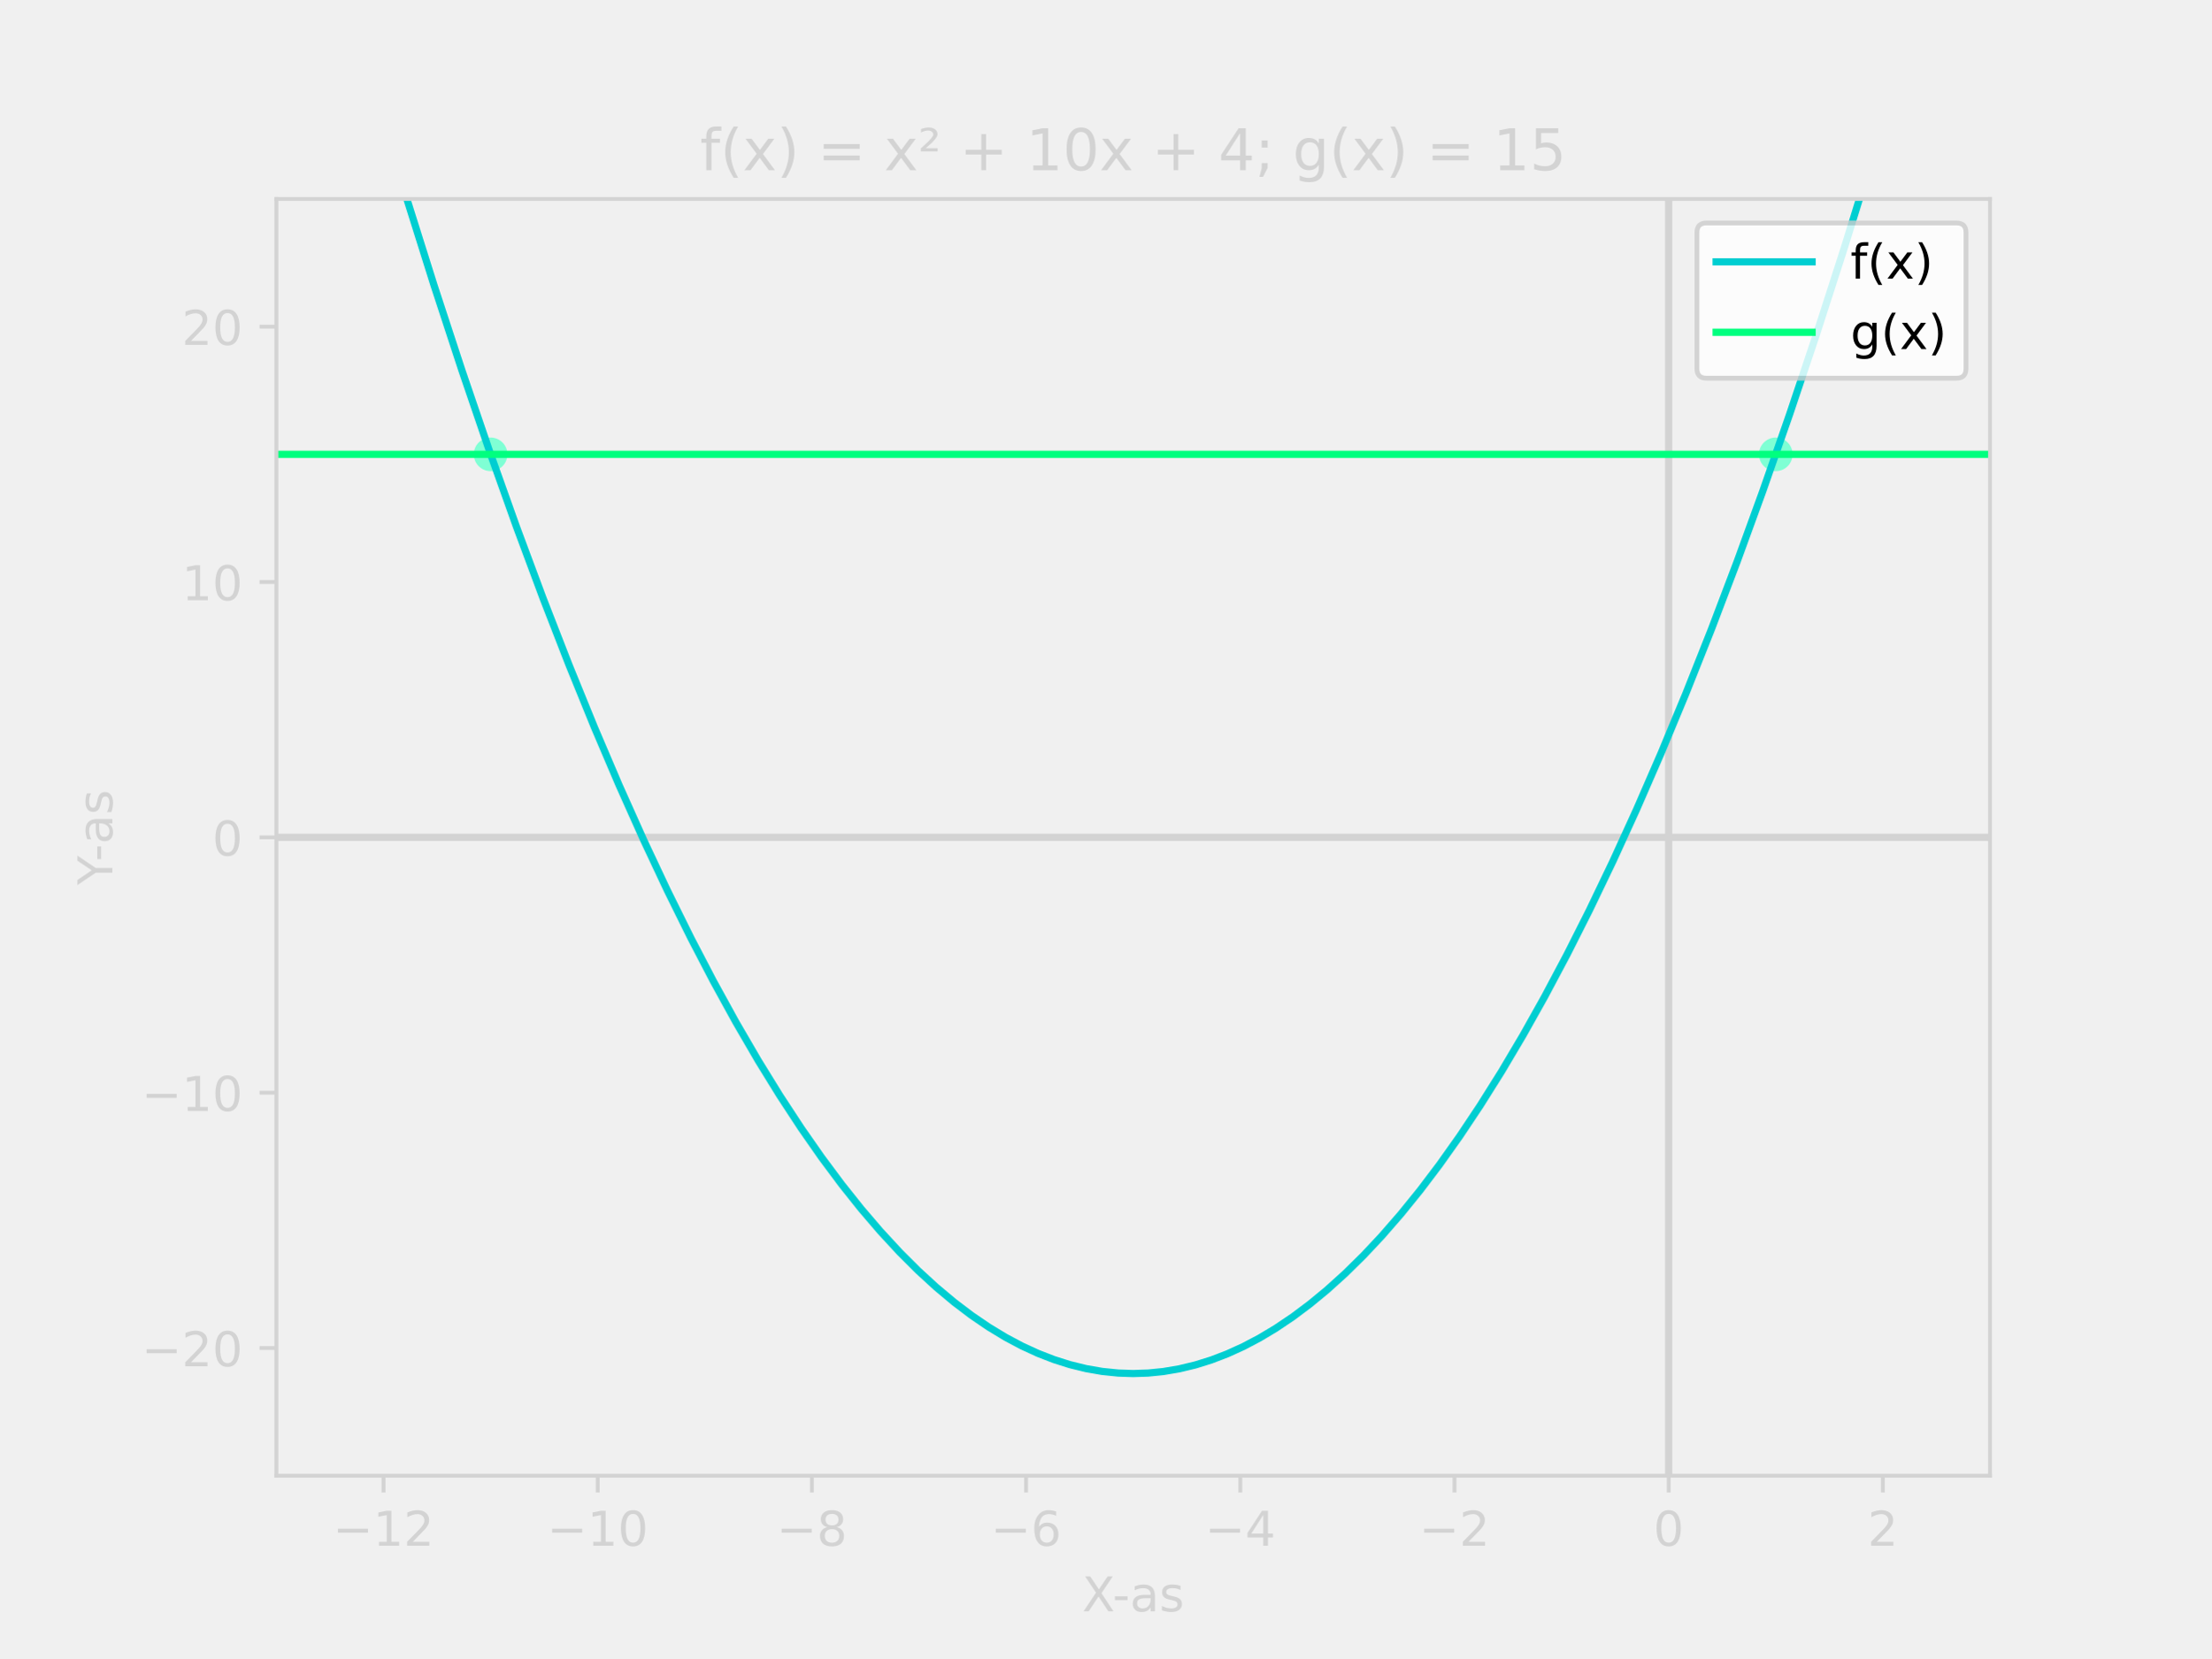
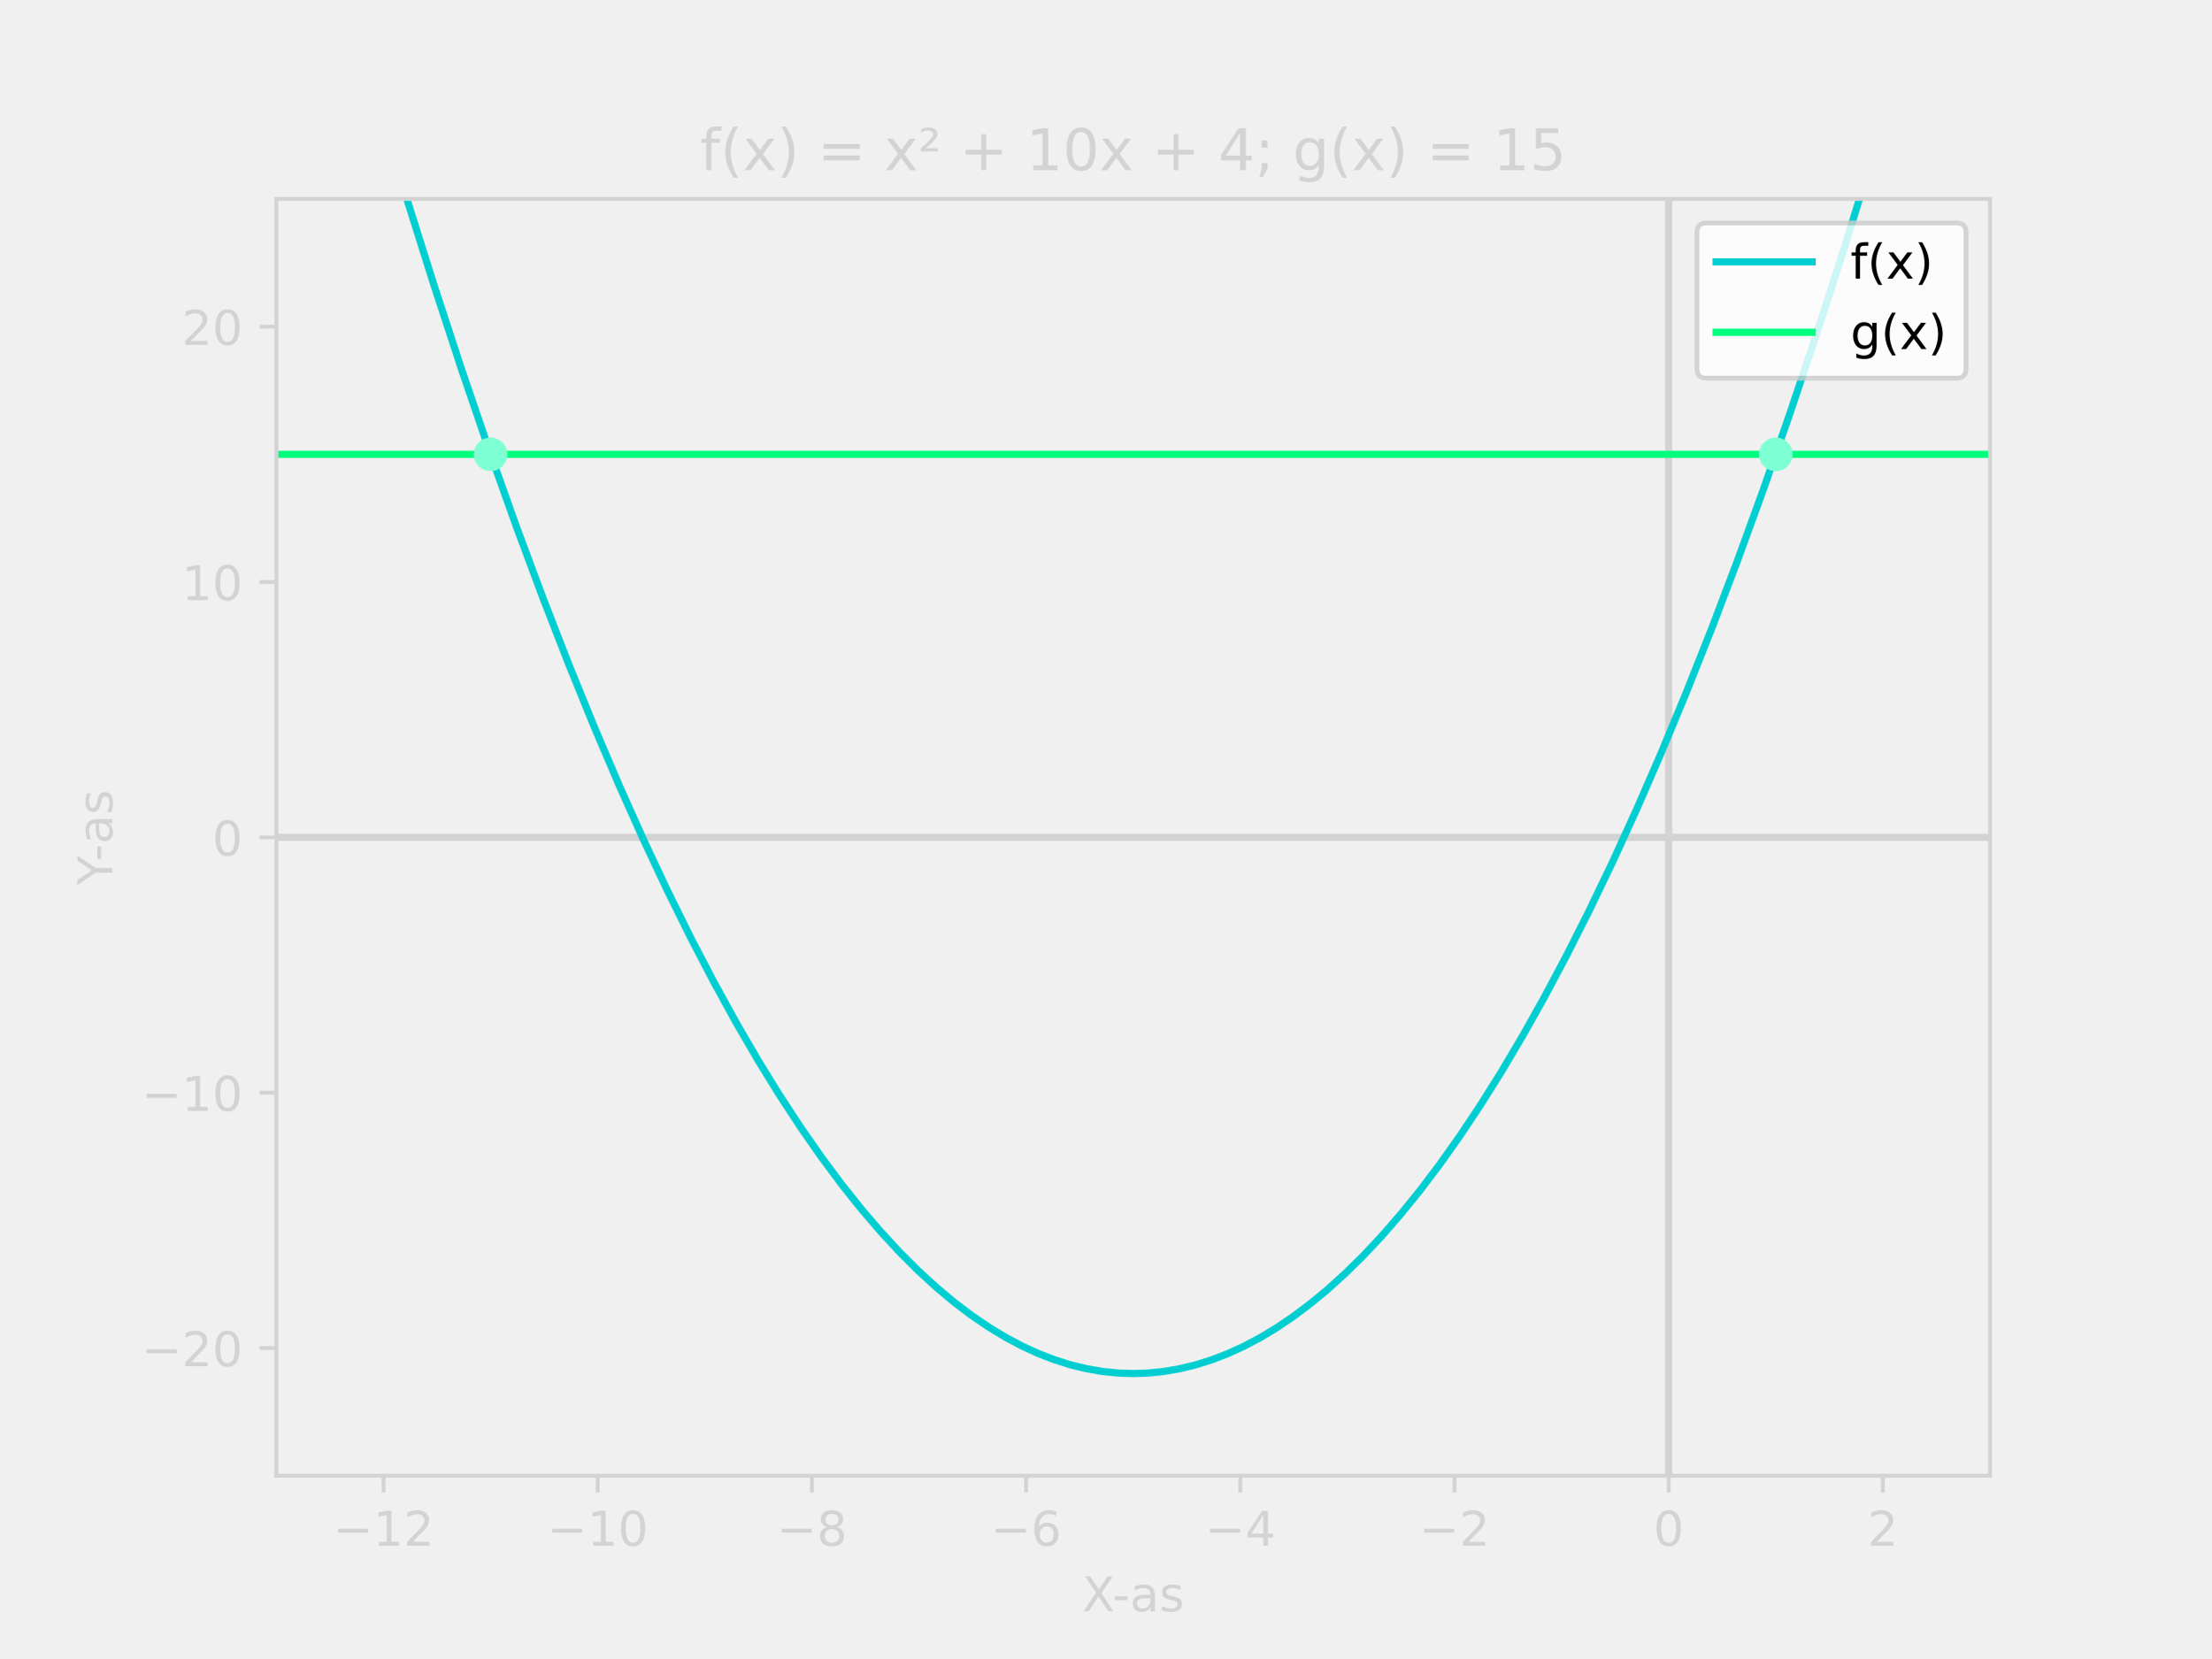
<svg xmlns="http://www.w3.org/2000/svg" xmlns:xlink="http://www.w3.org/1999/xlink" width="460.8pt" height="345.6pt" viewBox="0 0 460.8 345.6" version="1.1">
  <defs>
    <style type="text/css">*{stroke-linejoin: round; stroke-linecap: butt}</style>
  </defs>
  <g id="figure_1">
    <g id="patch_1">
      <path d="M 0 345.6  L 460.8 345.6  L 460.8 0  L 0 0  z " style="fill: none" />
    </g>
    <g id="axes_1">
      <g id="patch_2">
        <path d="M 57.6 307.584  L 414.72 307.584  L 414.72 41.472  L 57.6 41.472  z " style="fill: none" />
      </g>
-       <g id="PathCollection_1">
-         <defs>
-           <path id="m3c8975f51f" d="M 0 3  C 0.796 3 1.559 2.684 2.121 2.121  C 2.684 1.559 3 0.796 3 0  C 3 -0.796 2.684 -1.559 2.121 -2.121  C 1.559 -2.684 0.796 -3 0 -3  C -0.796 -3 -1.559 -2.684 -2.121 -2.121  C -2.684 -1.559 -3 -0.796 -3 0  C -3 0.796 -2.684 1.559 -2.121 2.121  C -1.559 2.684 -0.796 3 0 3  z " style="stroke: #7fffd4" />
-         </defs>
-         <g clip-path="url(#p746f46f97c)">
-           <use xlink:href="#m3c8975f51f" x="102.24" y="94.694" style="fill: #7fffd4; stroke: #7fffd4" />
-         </g>
-       </g>
-       <g id="PathCollection_2">
-         <g clip-path="url(#p746f46f97c)">
-           <use xlink:href="#m3c8975f51f" x="370.08" y="94.694" style="fill: #7fffd4; stroke: #7fffd4" />
-         </g>
+       <g id="LineCollection_1">
+         <path d="M 57.6 174.528  L 414.72 174.528  " clip-path="url(#pe5529e36e8)" style="fill: none; stroke: #d3d3d3; stroke-width: 1.5" />
+       </g>
+       <g id="LineCollection_2">
+         <path d="M 347.76 307.584  L 347.76 41.472  " clip-path="url(#pe5529e36e8)" style="fill: none; stroke: #d3d3d3; stroke-width: 1.5" />
      </g>
      <g id="matplotlib.axis_1">
        <g id="xtick_1">
          <g id="line2d_1">
            <defs>
-               <path id="m69119e5287" d="M 0 0  L 0 3.5  " style="stroke: #d3d3d3; stroke-width: 0.8" />
+               <path id="ma980ea30ce" d="M 0 0  L 0 3.5  " style="stroke: #d3d3d3; stroke-width: 0.8" />
            </defs>
            <g>
-               <use xlink:href="#m69119e5287" x="79.92" y="307.584" style="fill: #d3d3d3; stroke: #d3d3d3; stroke-width: 0.8" />
+               <use xlink:href="#ma980ea30ce" x="79.92" y="307.584" style="fill: #d3d3d3; stroke: #d3d3d3; stroke-width: 0.8" />
            </g>
          </g>
          <g id="text_1">
            <g style="fill: #d3d3d3" transform="translate(69.36766 322.1824)scale(0.1 -0.1)">
              <defs>
                <path id="DejaVuSans-2212" d="M 678 2272  L 4684 2272  L 4684 1741  L 678 1741  L 678 2272  z " transform="scale(0.015625)" />
                <path id="DejaVuSans-31" d="M 794 531  L 1825 531  L 1825 4091  L 703 3866  L 703 4441  L 1819 4666  L 2450 4666  L 2450 531  L 3481 531  L 3481 0  L 794 0  L 794 531  z " transform="scale(0.015625)" />
                <path id="DejaVuSans-32" d="M 1228 531  L 3431 531  L 3431 0  L 469 0  L 469 531  Q 828 903 1448 1529  Q 2069 2156 2228 2338  Q 2531 2678 2651 2914  Q 2772 3150 2772 3378  Q 2772 3750 2511 3984  Q 2250 4219 1831 4219  Q 1534 4219 1204 4116  Q 875 4013 500 3803  L 500 4441  Q 881 4594 1212 4672  Q 1544 4750 1819 4750  Q 2544 4750 2975 4387  Q 3406 4025 3406 3419  Q 3406 3131 3298 2873  Q 3191 2616 2906 2266  Q 2828 2175 2409 1742  Q 1991 1309 1228 531  z " transform="scale(0.015625)" />
              </defs>
              <use xlink:href="#DejaVuSans-2212" />
              <use xlink:href="#DejaVuSans-31" x="83.789" />
              <use xlink:href="#DejaVuSans-32" x="147.412" />
            </g>
          </g>
        </g>
        <g id="xtick_2">
          <g id="line2d_2">
            <g>
-               <use xlink:href="#m69119e5287" x="124.56" y="307.584" style="fill: #d3d3d3; stroke: #d3d3d3; stroke-width: 0.8" />
+               <use xlink:href="#ma980ea30ce" x="124.56" y="307.584" style="fill: #d3d3d3; stroke: #d3d3d3; stroke-width: 0.8" />
            </g>
          </g>
          <g id="text_2">
            <g style="fill: #d3d3d3" transform="translate(114.0077 322.1824)scale(0.1 -0.1)">
              <defs>
                <path id="DejaVuSans-30" d="M 2034 4250  Q 1547 4250 1301 3770  Q 1056 3291 1056 2328  Q 1056 1369 1301 889  Q 1547 409 2034 409  Q 2525 409 2770 889  Q 3016 1369 3016 2328  Q 3016 3291 2770 3770  Q 2525 4250 2034 4250  z M 2034 4750  Q 2819 4750 3233 4129  Q 3647 3509 3647 2328  Q 3647 1150 3233 529  Q 2819 -91 2034 -91  Q 1250 -91 836 529  Q 422 1150 422 2328  Q 422 3509 836 4129  Q 1250 4750 2034 4750  z " transform="scale(0.015625)" />
              </defs>
              <use xlink:href="#DejaVuSans-2212" />
              <use xlink:href="#DejaVuSans-31" x="83.789" />
              <use xlink:href="#DejaVuSans-30" x="147.412" />
            </g>
          </g>
        </g>
        <g id="xtick_3">
          <g id="line2d_3">
            <g>
-               <use xlink:href="#m69119e5287" x="169.2" y="307.584" style="fill: #d3d3d3; stroke: #d3d3d3; stroke-width: 0.8" />
+               <use xlink:href="#ma980ea30ce" x="169.2" y="307.584" style="fill: #d3d3d3; stroke: #d3d3d3; stroke-width: 0.8" />
            </g>
          </g>
          <g id="text_3">
            <g style="fill: #d3d3d3" transform="translate(161.8289 322.1824)scale(0.1 -0.1)">
              <defs>
                <path id="DejaVuSans-38" d="M 2034 2216  Q 1584 2216 1326 1975  Q 1069 1734 1069 1313  Q 1069 891 1326 650  Q 1584 409 2034 409  Q 2484 409 2743 651  Q 3003 894 3003 1313  Q 3003 1734 2745 1975  Q 2488 2216 2034 2216  z M 1403 2484  Q 997 2584 770 2862  Q 544 3141 544 3541  Q 544 4100 942 4425  Q 1341 4750 2034 4750  Q 2731 4750 3128 4425  Q 3525 4100 3525 3541  Q 3525 3141 3298 2862  Q 3072 2584 2669 2484  Q 3125 2378 3379 2068  Q 3634 1759 3634 1313  Q 3634 634 3220 271  Q 2806 -91 2034 -91  Q 1263 -91 848 271  Q 434 634 434 1313  Q 434 1759 690 2068  Q 947 2378 1403 2484  z M 1172 3481  Q 1172 3119 1398 2916  Q 1625 2713 2034 2713  Q 2441 2713 2670 2916  Q 2900 3119 2900 3481  Q 2900 3844 2670 4047  Q 2441 4250 2034 4250  Q 1625 4250 1398 4047  Q 1172 3844 1172 3481  z " transform="scale(0.015625)" />
              </defs>
              <use xlink:href="#DejaVuSans-2212" />
              <use xlink:href="#DejaVuSans-38" x="83.789" />
            </g>
          </g>
        </g>
        <g id="xtick_4">
          <g id="line2d_4">
            <g>
-               <use xlink:href="#m69119e5287" x="213.84" y="307.584" style="fill: #d3d3d3; stroke: #d3d3d3; stroke-width: 0.8" />
+               <use xlink:href="#ma980ea30ce" x="213.84" y="307.584" style="fill: #d3d3d3; stroke: #d3d3d3; stroke-width: 0.8" />
            </g>
          </g>
          <g id="text_4">
            <g style="fill: #d3d3d3" transform="translate(206.4689 322.1824)scale(0.1 -0.1)">
              <defs>
                <path id="DejaVuSans-36" d="M 2113 2584  Q 1688 2584 1439 2293  Q 1191 2003 1191 1497  Q 1191 994 1439 701  Q 1688 409 2113 409  Q 2538 409 2786 701  Q 3034 994 3034 1497  Q 3034 2003 2786 2293  Q 2538 2584 2113 2584  z M 3366 4563  L 3366 3988  Q 3128 4100 2886 4159  Q 2644 4219 2406 4219  Q 1781 4219 1451 3797  Q 1122 3375 1075 2522  Q 1259 2794 1537 2939  Q 1816 3084 2150 3084  Q 2853 3084 3261 2657  Q 3669 2231 3669 1497  Q 3669 778 3244 343  Q 2819 -91 2113 -91  Q 1303 -91 875 529  Q 447 1150 447 2328  Q 447 3434 972 4092  Q 1497 4750 2381 4750  Q 2619 4750 2861 4703  Q 3103 4656 3366 4563  z " transform="scale(0.015625)" />
              </defs>
              <use xlink:href="#DejaVuSans-2212" />
              <use xlink:href="#DejaVuSans-36" x="83.789" />
            </g>
          </g>
        </g>
        <g id="xtick_5">
          <g id="line2d_5">
            <g>
-               <use xlink:href="#m69119e5287" x="258.48" y="307.584" style="fill: #d3d3d3; stroke: #d3d3d3; stroke-width: 0.8" />
+               <use xlink:href="#ma980ea30ce" x="258.48" y="307.584" style="fill: #d3d3d3; stroke: #d3d3d3; stroke-width: 0.8" />
            </g>
          </g>
          <g id="text_5">
            <g style="fill: #d3d3d3" transform="translate(251.1089 322.1824)scale(0.1 -0.1)">
              <defs>
                <path id="DejaVuSans-34" d="M 2419 4116  L 825 1625  L 2419 1625  L 2419 4116  z M 2253 4666  L 3047 4666  L 3047 1625  L 3713 1625  L 3713 1100  L 3047 1100  L 3047 0  L 2419 0  L 2419 1100  L 313 1100  L 313 1709  L 2253 4666  z " transform="scale(0.015625)" />
              </defs>
              <use xlink:href="#DejaVuSans-2212" />
              <use xlink:href="#DejaVuSans-34" x="83.789" />
            </g>
          </g>
        </g>
        <g id="xtick_6">
          <g id="line2d_6">
            <g>
-               <use xlink:href="#m69119e5287" x="303.12" y="307.584" style="fill: #d3d3d3; stroke: #d3d3d3; stroke-width: 0.8" />
+               <use xlink:href="#ma980ea30ce" x="303.12" y="307.584" style="fill: #d3d3d3; stroke: #d3d3d3; stroke-width: 0.8" />
            </g>
          </g>
          <g id="text_6">
            <g style="fill: #d3d3d3" transform="translate(295.7489 322.1824)scale(0.1 -0.1)">
              <use xlink:href="#DejaVuSans-2212" />
              <use xlink:href="#DejaVuSans-32" x="83.789" />
            </g>
          </g>
        </g>
        <g id="xtick_7">
          <g id="line2d_7">
            <g>
-               <use xlink:href="#m69119e5287" x="347.76" y="307.584" style="fill: #d3d3d3; stroke: #d3d3d3; stroke-width: 0.8" />
+               <use xlink:href="#ma980ea30ce" x="347.76" y="307.584" style="fill: #d3d3d3; stroke: #d3d3d3; stroke-width: 0.8" />
            </g>
          </g>
          <g id="text_7">
            <g style="fill: #d3d3d3" transform="translate(344.5788 322.1824)scale(0.1 -0.1)">
              <use xlink:href="#DejaVuSans-30" />
            </g>
          </g>
        </g>
        <g id="xtick_8">
          <g id="line2d_8">
            <g>
-               <use xlink:href="#m69119e5287" x="392.4" y="307.584" style="fill: #d3d3d3; stroke: #d3d3d3; stroke-width: 0.8" />
+               <use xlink:href="#ma980ea30ce" x="392.4" y="307.584" style="fill: #d3d3d3; stroke: #d3d3d3; stroke-width: 0.8" />
            </g>
          </g>
          <g id="text_8">
            <g style="fill: #d3d3d3" transform="translate(389.2188 322.1824)scale(0.1 -0.1)">
              <use xlink:href="#DejaVuSans-32" />
            </g>
          </g>
        </g>
        <g id="text_9">
          <g style="fill: #d3d3d3" transform="translate(225.5123 335.8606)scale(0.1 -0.1)">
            <defs>
              <path id="DejaVuSans-58" d="M 403 4666  L 1081 4666  L 2241 2931  L 3406 4666  L 4084 4666  L 2584 2425  L 4184 0  L 3506 0  L 2194 1984  L 872 0  L 191 0  L 1856 2491  L 403 4666  z " transform="scale(0.015625)" />
              <path id="DejaVuSans-2d" d="M 313 2009  L 1997 2009  L 1997 1497  L 313 1497  L 313 2009  z " transform="scale(0.015625)" />
              <path id="DejaVuSans-61" d="M 2194 1759  Q 1497 1759 1228 1600  Q 959 1441 959 1056  Q 959 750 1161 570  Q 1363 391 1709 391  Q 2188 391 2477 730  Q 2766 1069 2766 1631  L 2766 1759  L 2194 1759  z M 3341 1997  L 3341 0  L 2766 0  L 2766 531  Q 2569 213 2275 61  Q 1981 -91 1556 -91  Q 1019 -91 701 211  Q 384 513 384 1019  Q 384 1609 779 1909  Q 1175 2209 1959 2209  L 2766 2209  L 2766 2266  Q 2766 2663 2505 2880  Q 2244 3097 1772 3097  Q 1472 3097 1187 3025  Q 903 2953 641 2809  L 641 3341  Q 956 3463 1253 3523  Q 1550 3584 1831 3584  Q 2591 3584 2966 3190  Q 3341 2797 3341 1997  z " transform="scale(0.015625)" />
              <path id="DejaVuSans-73" d="M 2834 3397  L 2834 2853  Q 2591 2978 2328 3040  Q 2066 3103 1784 3103  Q 1356 3103 1142 2972  Q 928 2841 928 2578  Q 928 2378 1081 2264  Q 1234 2150 1697 2047  L 1894 2003  Q 2506 1872 2764 1633  Q 3022 1394 3022 966  Q 3022 478 2636 193  Q 2250 -91 1575 -91  Q 1294 -91 989 -36  Q 684 19 347 128  L 347 722  Q 666 556 975 473  Q 1284 391 1588 391  Q 1994 391 2212 530  Q 2431 669 2431 922  Q 2431 1156 2273 1281  Q 2116 1406 1581 1522  L 1381 1569  Q 847 1681 609 1914  Q 372 2147 372 2553  Q 372 3047 722 3315  Q 1072 3584 1716 3584  Q 2034 3584 2315 3537  Q 2597 3491 2834 3397  z " transform="scale(0.015625)" />
            </defs>
            <use xlink:href="#DejaVuSans-58" />
            <use xlink:href="#DejaVuSans-2d" x="63.506" />
            <use xlink:href="#DejaVuSans-61" x="99.59" />
            <use xlink:href="#DejaVuSans-73" x="160.869" />
          </g>
        </g>
      </g>
      <g id="matplotlib.axis_2">
        <g id="ytick_1">
          <g id="line2d_9">
            <defs>
-               <path id="me5d4305f1f" d="M 0 0  L -3.5 0  " style="stroke: #d3d3d3; stroke-width: 0.8" />
+               <path id="m207de747f2" d="M 0 0  L -3.5 0  " style="stroke: #d3d3d3; stroke-width: 0.8" />
            </defs>
            <g>
-               <use xlink:href="#me5d4305f1f" x="57.6" y="280.973" style="fill: #d3d3d3; stroke: #d3d3d3; stroke-width: 0.8" />
+               <use xlink:href="#m207de747f2" x="57.6" y="280.973" style="fill: #d3d3d3; stroke: #d3d3d3; stroke-width: 0.8" />
            </g>
          </g>
          <g id="text_10">
            <g style="fill: #d3d3d3" transform="translate(29.49531 284.772)scale(0.1 -0.1)">
              <use xlink:href="#DejaVuSans-2212" />
              <use xlink:href="#DejaVuSans-32" x="83.789" />
              <use xlink:href="#DejaVuSans-30" x="147.412" />
            </g>
          </g>
        </g>
        <g id="ytick_2">
          <g id="line2d_10">
            <g>
-               <use xlink:href="#me5d4305f1f" x="57.6" y="227.75" style="fill: #d3d3d3; stroke: #d3d3d3; stroke-width: 0.8" />
+               <use xlink:href="#m207de747f2" x="57.6" y="227.75" style="fill: #d3d3d3; stroke: #d3d3d3; stroke-width: 0.8" />
            </g>
          </g>
          <g id="text_11">
            <g style="fill: #d3d3d3" transform="translate(29.49531 231.5496)scale(0.1 -0.1)">
              <use xlink:href="#DejaVuSans-2212" />
              <use xlink:href="#DejaVuSans-31" x="83.789" />
              <use xlink:href="#DejaVuSans-30" x="147.412" />
            </g>
          </g>
        </g>
        <g id="ytick_3">
          <g id="line2d_11">
            <g>
-               <use xlink:href="#me5d4305f1f" x="57.6" y="174.528" style="fill: #d3d3d3; stroke: #d3d3d3; stroke-width: 0.8" />
+               <use xlink:href="#m207de747f2" x="57.6" y="174.528" style="fill: #d3d3d3; stroke: #d3d3d3; stroke-width: 0.8" />
            </g>
          </g>
          <g id="text_12">
            <g style="fill: #d3d3d3" transform="translate(44.2375 178.3272)scale(0.1 -0.1)">
              <use xlink:href="#DejaVuSans-30" />
            </g>
          </g>
        </g>
        <g id="ytick_4">
          <g id="line2d_12">
            <g>
-               <use xlink:href="#me5d4305f1f" x="57.6" y="121.306" style="fill: #d3d3d3; stroke: #d3d3d3; stroke-width: 0.8" />
+               <use xlink:href="#m207de747f2" x="57.6" y="121.306" style="fill: #d3d3d3; stroke: #d3d3d3; stroke-width: 0.8" />
            </g>
          </g>
          <g id="text_13">
            <g style="fill: #d3d3d3" transform="translate(37.875 125.1048)scale(0.1 -0.1)">
              <use xlink:href="#DejaVuSans-31" />
              <use xlink:href="#DejaVuSans-30" x="63.623" />
            </g>
          </g>
        </g>
        <g id="ytick_5">
          <g id="line2d_13">
            <g>
-               <use xlink:href="#me5d4305f1f" x="57.6" y="68.083" style="fill: #d3d3d3; stroke: #d3d3d3; stroke-width: 0.8" />
+               <use xlink:href="#m207de747f2" x="57.6" y="68.083" style="fill: #d3d3d3; stroke: #d3d3d3; stroke-width: 0.8" />
            </g>
          </g>
          <g id="text_14">
            <g style="fill: #d3d3d3" transform="translate(37.875 71.88242)scale(0.1 -0.1)">
              <use xlink:href="#DejaVuSans-32" />
              <use xlink:href="#DejaVuSans-30" x="63.623" />
            </g>
          </g>
        </g>
        <g id="text_15">
          <g style="fill: #d3d3d3" transform="translate(23.41562 184.4608)rotate(-90)scale(0.1 -0.1)">
            <defs>
              <path id="DejaVuSans-59" d="M -13 4666  L 666 4666  L 1959 2747  L 3244 4666  L 3922 4666  L 2272 2222  L 2272 0  L 1638 0  L 1638 2222  L -13 4666  z " transform="scale(0.015625)" />
            </defs>
            <use xlink:href="#DejaVuSans-59" />
            <use xlink:href="#DejaVuSans-2d" x="49.209" />
            <use xlink:href="#DejaVuSans-61" x="85.293" />
            <use xlink:href="#DejaVuSans-73" x="146.572" />
          </g>
        </g>
      </g>
-       <g id="LineCollection_1">
-         <path d="M 57.6 174.528  L 414.72 174.528  " clip-path="url(#p746f46f97c)" style="fill: none; stroke: #d3d3d3; stroke-width: 1.5" />
-       </g>
-       <g id="LineCollection_2">
-         <path d="M 347.76 307.584  L 347.76 41.472  " clip-path="url(#p746f46f97c)" style="fill: none; stroke: #d3d3d3; stroke-width: 1.5" />
-       </g>
      <g id="line2d_14">
-         <path d="M 72.172 -1  L 78.358 20.263  L 84.384 40.195  L 90.41 59.35  L 96.214 77.062  L 102.017 94.055  L 107.597 109.716  L 113.177 124.711  L 118.534 138.481  L 123.89 151.638  L 129.024 163.671  L 134.158 175.141  L 139.068 185.585  L 143.978 195.514  L 148.666 204.511  L 153.353 213.039  L 158.04 221.098  L 162.504 228.336  L 166.968 235.148  L 171.209 241.226  L 175.45 246.919  L 179.467 251.958  L 183.485 256.652  L 187.502 261.002  L 191.297 264.793  L 195.091 268.276  L 198.886 271.452  L 202.457 274.16  L 206.028 276.595  L 209.599 278.758  L 212.947 280.539  L 216.295 282.079  L 219.643 283.381  L 222.991 284.442  L 226.339 285.265  L 229.687 285.847  L 233.035 286.191  L 236.16 286.295  L 239.285 286.191  L 242.41 285.878  L 245.758 285.311  L 249.106 284.505  L 252.454 283.459  L 255.802 282.173  L 259.15 280.649  L 262.498 278.884  L 265.846 276.881  L 269.417 274.479  L 272.988 271.805  L 276.559 268.859  L 280.354 265.43  L 284.148 261.693  L 287.942 257.649  L 291.96 253.031  L 295.978 248.069  L 299.995 242.761  L 304.236 236.785  L 308.477 230.424  L 312.941 223.314  L 317.405 215.777  L 321.869 207.815  L 326.556 198.997  L 331.243 189.709  L 336.154 179.476  L 341.064 168.727  L 346.198 156.939  L 351.331 144.587  L 356.688 131.099  L 362.045 116.997  L 367.402 102.282  L 372.982 86.302  L 378.562 69.656  L 384.365 51.64  L 390.168 32.903  L 396.194 12.685  L 400.148 -1  L 400.148 -1  " clip-path="url(#p746f46f97c)" style="fill: none; stroke: #00ced1; stroke-width: 1.5; stroke-linecap: square" />
+         <path d="M 72.172 -1  L 78.358 20.263  L 84.384 40.195  L 90.41 59.35  L 96.214 77.062  L 102.017 94.055  L 107.597 109.716  L 113.177 124.711  L 118.534 138.481  L 123.89 151.638  L 129.024 163.671  L 134.158 175.141  L 139.068 185.585  L 143.978 195.514  L 148.666 204.511  L 153.353 213.039  L 158.04 221.098  L 162.504 228.336  L 166.968 235.148  L 171.209 241.226  L 175.45 246.919  L 179.467 251.958  L 183.485 256.652  L 187.502 261.002  L 191.297 264.793  L 195.091 268.276  L 198.886 271.452  L 202.457 274.16  L 206.028 276.595  L 209.599 278.758  L 212.947 280.539  L 216.295 282.079  L 219.643 283.381  L 222.991 284.442  L 226.339 285.265  L 229.687 285.847  L 233.035 286.191  L 236.16 286.295  L 239.285 286.191  L 242.41 285.878  L 245.758 285.311  L 249.106 284.505  L 252.454 283.459  L 255.802 282.173  L 259.15 280.649  L 262.498 278.884  L 265.846 276.881  L 269.417 274.479  L 272.988 271.805  L 276.559 268.859  L 280.354 265.43  L 284.148 261.693  L 287.942 257.649  L 291.96 253.031  L 295.978 248.069  L 299.995 242.761  L 304.236 236.785  L 308.477 230.424  L 312.941 223.314  L 317.405 215.777  L 321.869 207.815  L 326.556 198.997  L 331.243 189.709  L 336.154 179.476  L 341.064 168.727  L 346.198 156.939  L 351.331 144.587  L 356.688 131.099  L 362.045 116.997  L 367.402 102.282  L 372.982 86.302  L 378.562 69.656  L 384.365 51.64  L 390.168 32.903  L 396.194 12.685  L 400.148 -1  L 400.148 -1  " clip-path="url(#pe5529e36e8)" style="fill: none; stroke: #00ced1; stroke-width: 1.5; stroke-linecap: square" />
      </g>
      <g id="line2d_15">
-         <path d="M 57.6 94.694  L 414.497 94.694  L 414.497 94.694  " clip-path="url(#p746f46f97c)" style="fill: none; stroke: #00ff7f; stroke-width: 1.5; stroke-linecap: square" />
+         <path d="M 57.6 94.694  L 414.497 94.694  L 414.497 94.694  " clip-path="url(#pe5529e36e8)" style="fill: none; stroke: #00ff7f; stroke-width: 1.5; stroke-linecap: square" />
      </g>
      <g id="patch_3">
        <path d="M 57.6 307.584  L 57.6 41.472  " style="fill: none; stroke: #d3d3d3; stroke-width: 0.8; stroke-linejoin: miter; stroke-linecap: square" />
      </g>
      <g id="patch_4">
        <path d="M 414.72 307.584  L 414.72 41.472  " style="fill: none; stroke: #d3d3d3; stroke-width: 0.8; stroke-linejoin: miter; stroke-linecap: square" />
      </g>
      <g id="patch_5">
        <path d="M 57.6 307.584  L 414.72 307.584  " style="fill: none; stroke: #d3d3d3; stroke-width: 0.8; stroke-linejoin: miter; stroke-linecap: square" />
      </g>
      <g id="patch_6">
        <path d="M 57.6 41.472  L 414.72 41.472  " style="fill: none; stroke: #d3d3d3; stroke-width: 0.8; stroke-linejoin: miter; stroke-linecap: square" />
+       </g>
+       <g id="PathCollection_1">
+         <defs>
+           <path id="mdbb05acd65" d="M 0 3  C 0.796 3 1.559 2.684 2.121 2.121  C 2.684 1.559 3 0.796 3 0  C 3 -0.796 2.684 -1.559 2.121 -2.121  C 1.559 -2.684 0.796 -3 0 -3  C -0.796 -3 -1.559 -2.684 -2.121 -2.121  C -2.684 -1.559 -3 -0.796 -3 0  C -3 0.796 -2.684 1.559 -2.121 2.121  C -1.559 2.684 -0.796 3 0 3  z " style="stroke: #7fffd4" />
+         </defs>
+         <g clip-path="url(#pe5529e36e8)">
+           <use xlink:href="#mdbb05acd65" x="102.24" y="94.694" style="fill: #7fffd4; stroke: #7fffd4" />
+         </g>
+       </g>
+       <g id="PathCollection_2">
+         <g clip-path="url(#pe5529e36e8)">
+           <use xlink:href="#mdbb05acd65" x="370.08" y="94.694" style="fill: #7fffd4; stroke: #7fffd4" />
+         </g>
      </g>
      <g id="text_16">
        <g style="fill: #d3d3d3" transform="translate(145.8825 35.472)scale(0.12 -0.12)">
          <defs>
            <path id="DejaVuSans-66" d="M 2375 4863  L 2375 4384  L 1825 4384  Q 1516 4384 1395 4259  Q 1275 4134 1275 3809  L 1275 3500  L 2222 3500  L 2222 3053  L 1275 3053  L 1275 0  L 697 0  L 697 3053  L 147 3053  L 147 3500  L 697 3500  L 697 3744  Q 697 4328 969 4595  Q 1241 4863 1831 4863  L 2375 4863  z " transform="scale(0.015625)" />
            <path id="DejaVuSans-28" d="M 1984 4856  Q 1566 4138 1362 3434  Q 1159 2731 1159 2009  Q 1159 1288 1364 580  Q 1569 -128 1984 -844  L 1484 -844  Q 1016 -109 783 600  Q 550 1309 550 2009  Q 550 2706 781 3412  Q 1013 4119 1484 4856  L 1984 4856  z " transform="scale(0.015625)" />
            <path id="DejaVuSans-78" d="M 3513 3500  L 2247 1797  L 3578 0  L 2900 0  L 1881 1375  L 863 0  L 184 0  L 1544 1831  L 300 3500  L 978 3500  L 1906 2253  L 2834 3500  L 3513 3500  z " transform="scale(0.015625)" />
            <path id="DejaVuSans-29" d="M 513 4856  L 1013 4856  Q 1481 4119 1714 3412  Q 1947 2706 1947 2009  Q 1947 1309 1714 600  Q 1481 -109 1013 -844  L 513 -844  Q 928 -128 1133 580  Q 1338 1288 1338 2009  Q 1338 2731 1133 3434  Q 928 4138 513 4856  z " transform="scale(0.015625)" />
            <path id="DejaVuSans-20" transform="scale(0.015625)" />
            <path id="DejaVuSans-3d" d="M 678 2906  L 4684 2906  L 4684 2381  L 678 2381  L 678 2906  z M 678 1631  L 4684 1631  L 4684 1100  L 678 1100  L 678 1631  z " transform="scale(0.015625)" />
            <path id="DejaVuSans-b2" d="M 838 2444  L 2163 2444  L 2163 2088  L 294 2088  L 294 2431  Q 400 2528 597 2703  Q 1672 3656 1672 3950  Q 1672 4156 1509 4282  Q 1347 4409 1081 4409  Q 919 4409 728 4354  Q 538 4300 313 4191  L 313 4575  Q 553 4663 761 4706  Q 969 4750 1147 4750  Q 1600 4750 1872 4544  Q 2144 4338 2144 4000  Q 2144 3566 1109 2678  Q 934 2528 838 2444  z " transform="scale(0.015625)" />
            <path id="DejaVuSans-2b" d="M 2944 4013  L 2944 2272  L 4684 2272  L 4684 1741  L 2944 1741  L 2944 0  L 2419 0  L 2419 1741  L 678 1741  L 678 2272  L 2419 2272  L 2419 4013  L 2944 4013  z " transform="scale(0.015625)" />
            <path id="DejaVuSans-3b" d="M 750 3309  L 1409 3309  L 1409 2516  L 750 2516  L 750 3309  z M 750 794  L 1409 794  L 1409 256  L 897 -744  L 494 -744  L 750 256  L 750 794  z " transform="scale(0.015625)" />
            <path id="DejaVuSans-67" d="M 2906 1791  Q 2906 2416 2648 2759  Q 2391 3103 1925 3103  Q 1463 3103 1205 2759  Q 947 2416 947 1791  Q 947 1169 1205 825  Q 1463 481 1925 481  Q 2391 481 2648 825  Q 2906 1169 2906 1791  z M 3481 434  Q 3481 -459 3084 -895  Q 2688 -1331 1869 -1331  Q 1566 -1331 1297 -1286  Q 1028 -1241 775 -1147  L 775 -588  Q 1028 -725 1275 -790  Q 1522 -856 1778 -856  Q 2344 -856 2625 -561  Q 2906 -266 2906 331  L 2906 616  Q 2728 306 2450 153  Q 2172 0 1784 0  Q 1141 0 747 490  Q 353 981 353 1791  Q 353 2603 747 3093  Q 1141 3584 1784 3584  Q 2172 3584 2450 3431  Q 2728 3278 2906 2969  L 2906 3500  L 3481 3500  L 3481 434  z " transform="scale(0.015625)" />
            <path id="DejaVuSans-35" d="M 691 4666  L 3169 4666  L 3169 4134  L 1269 4134  L 1269 2991  Q 1406 3038 1543 3061  Q 1681 3084 1819 3084  Q 2600 3084 3056 2656  Q 3513 2228 3513 1497  Q 3513 744 3044 326  Q 2575 -91 1722 -91  Q 1428 -91 1123 -41  Q 819 9 494 109  L 494 744  Q 775 591 1075 516  Q 1375 441 1709 441  Q 2250 441 2565 725  Q 2881 1009 2881 1497  Q 2881 1984 2565 2268  Q 2250 2553 1709 2553  Q 1456 2553 1204 2497  Q 953 2441 691 2322  L 691 4666  z " transform="scale(0.015625)" />
          </defs>
          <use xlink:href="#DejaVuSans-66" />
          <use xlink:href="#DejaVuSans-28" x="35.205" />
          <use xlink:href="#DejaVuSans-78" x="74.219" />
          <use xlink:href="#DejaVuSans-29" x="133.398" />
          <use xlink:href="#DejaVuSans-20" x="172.412" />
          <use xlink:href="#DejaVuSans-3d" x="204.199" />
          <use xlink:href="#DejaVuSans-20" x="287.988" />
          <use xlink:href="#DejaVuSans-78" x="319.775" />
          <use xlink:href="#DejaVuSans-b2" x="378.955" />
          <use xlink:href="#DejaVuSans-20" x="419.043" />
          <use xlink:href="#DejaVuSans-2b" x="450.83" />
          <use xlink:href="#DejaVuSans-20" x="534.619" />
          <use xlink:href="#DejaVuSans-31" x="566.406" />
          <use xlink:href="#DejaVuSans-30" x="630.029" />
          <use xlink:href="#DejaVuSans-78" x="693.652" />
          <use xlink:href="#DejaVuSans-20" x="752.832" />
          <use xlink:href="#DejaVuSans-2b" x="784.619" />
          <use xlink:href="#DejaVuSans-20" x="868.408" />
          <use xlink:href="#DejaVuSans-34" x="900.195" />
          <use xlink:href="#DejaVuSans-3b" x="963.818" />
          <use xlink:href="#DejaVuSans-20" x="997.51" />
          <use xlink:href="#DejaVuSans-67" x="1029.297" />
          <use xlink:href="#DejaVuSans-28" x="1092.773" />
          <use xlink:href="#DejaVuSans-78" x="1131.787" />
          <use xlink:href="#DejaVuSans-29" x="1190.967" />
          <use xlink:href="#DejaVuSans-20" x="1229.98" />
          <use xlink:href="#DejaVuSans-3d" x="1261.768" />
          <use xlink:href="#DejaVuSans-20" x="1345.557" />
          <use xlink:href="#DejaVuSans-31" x="1377.344" />
          <use xlink:href="#DejaVuSans-35" x="1440.967" />
        </g>
      </g>
      <g id="legend_1">
        <g id="patch_7">
          <path d="M 355.65 78.828  L 407.72 78.828  Q 409.72 78.828 409.72 76.828  L 409.72 48.472  Q 409.72 46.472 407.72 46.472  L 355.65 46.472  Q 353.65 46.472 353.65 48.472  L 353.65 76.828  Q 353.65 78.828 355.65 78.828  z " style="fill: #ffffff; opacity: 0.8; stroke: #cccccc; stroke-linejoin: miter" />
        </g>
        <g id="line2d_16">
          <path d="M 357.65 54.57  L 367.65 54.57  L 377.65 54.57  " style="fill: none; stroke: #00ced1; stroke-width: 1.5; stroke-linecap: square" />
        </g>
        <g id="text_17">
          <g transform="translate(385.6497 58.07044)scale(0.1 -0.1)">
            <use xlink:href="#DejaVuSans-66" />
            <use xlink:href="#DejaVuSans-28" x="35.205" />
            <use xlink:href="#DejaVuSans-78" x="74.219" />
            <use xlink:href="#DejaVuSans-29" x="133.398" />
          </g>
        </g>
        <g id="line2d_17">
          <path d="M 357.65 69.249  L 367.65 69.249  L 377.65 69.249  " style="fill: none; stroke: #00ff7f; stroke-width: 1.5; stroke-linecap: square" />
        </g>
        <g id="text_18">
          <g transform="translate(385.6497 72.74856)scale(0.1 -0.1)">
            <use xlink:href="#DejaVuSans-67" />
            <use xlink:href="#DejaVuSans-28" x="63.477" />
            <use xlink:href="#DejaVuSans-78" x="102.49" />
            <use xlink:href="#DejaVuSans-29" x="161.67" />
          </g>
        </g>
      </g>
    </g>
  </g>
  <defs>
-     <clipPath id="p746f46f97c">
+     <clipPath id="pe5529e36e8">
      <rect x="57.6" y="41.472" width="357.12" height="266.112" />
    </clipPath>
  </defs>
</svg>
